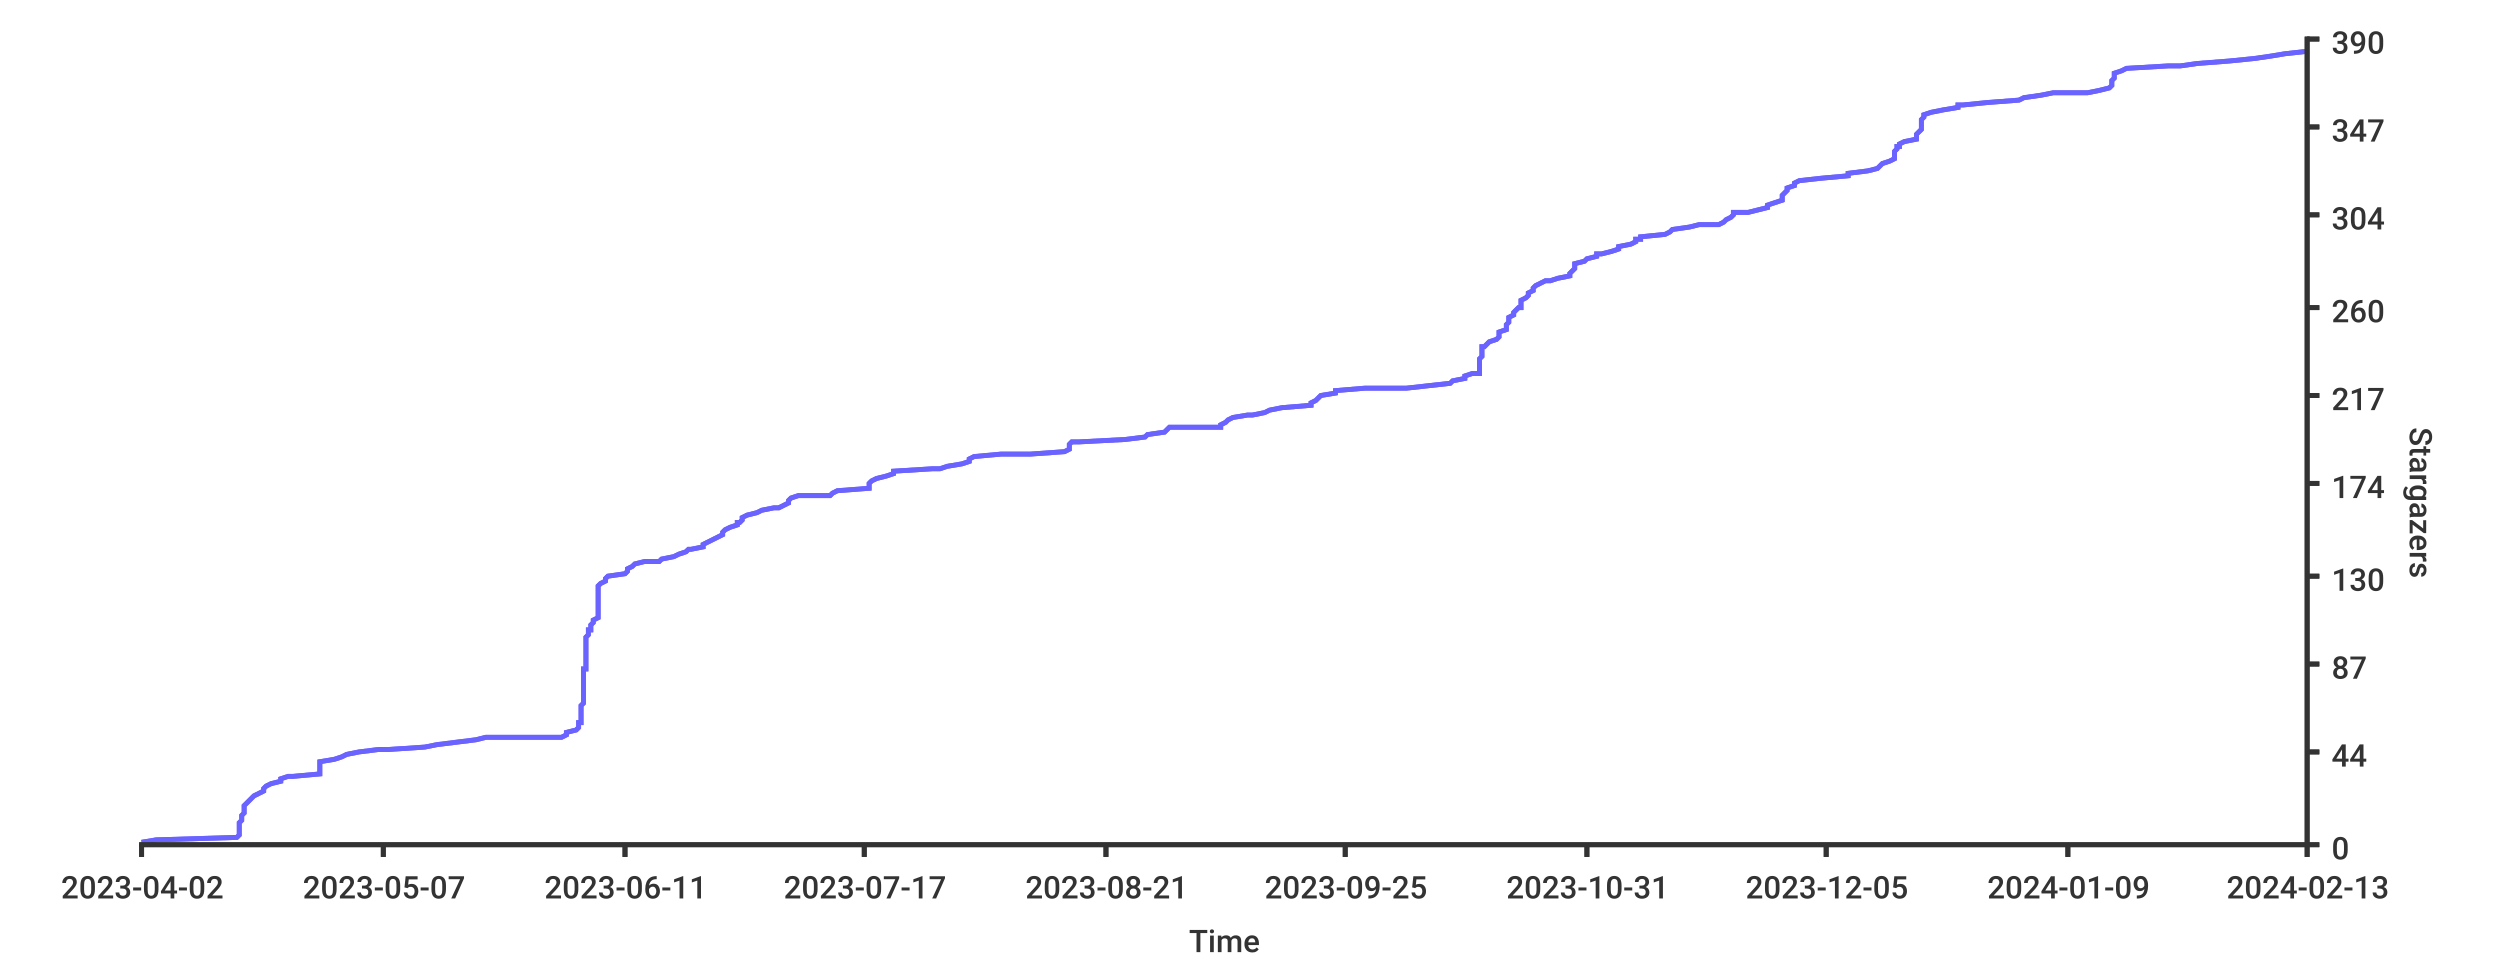
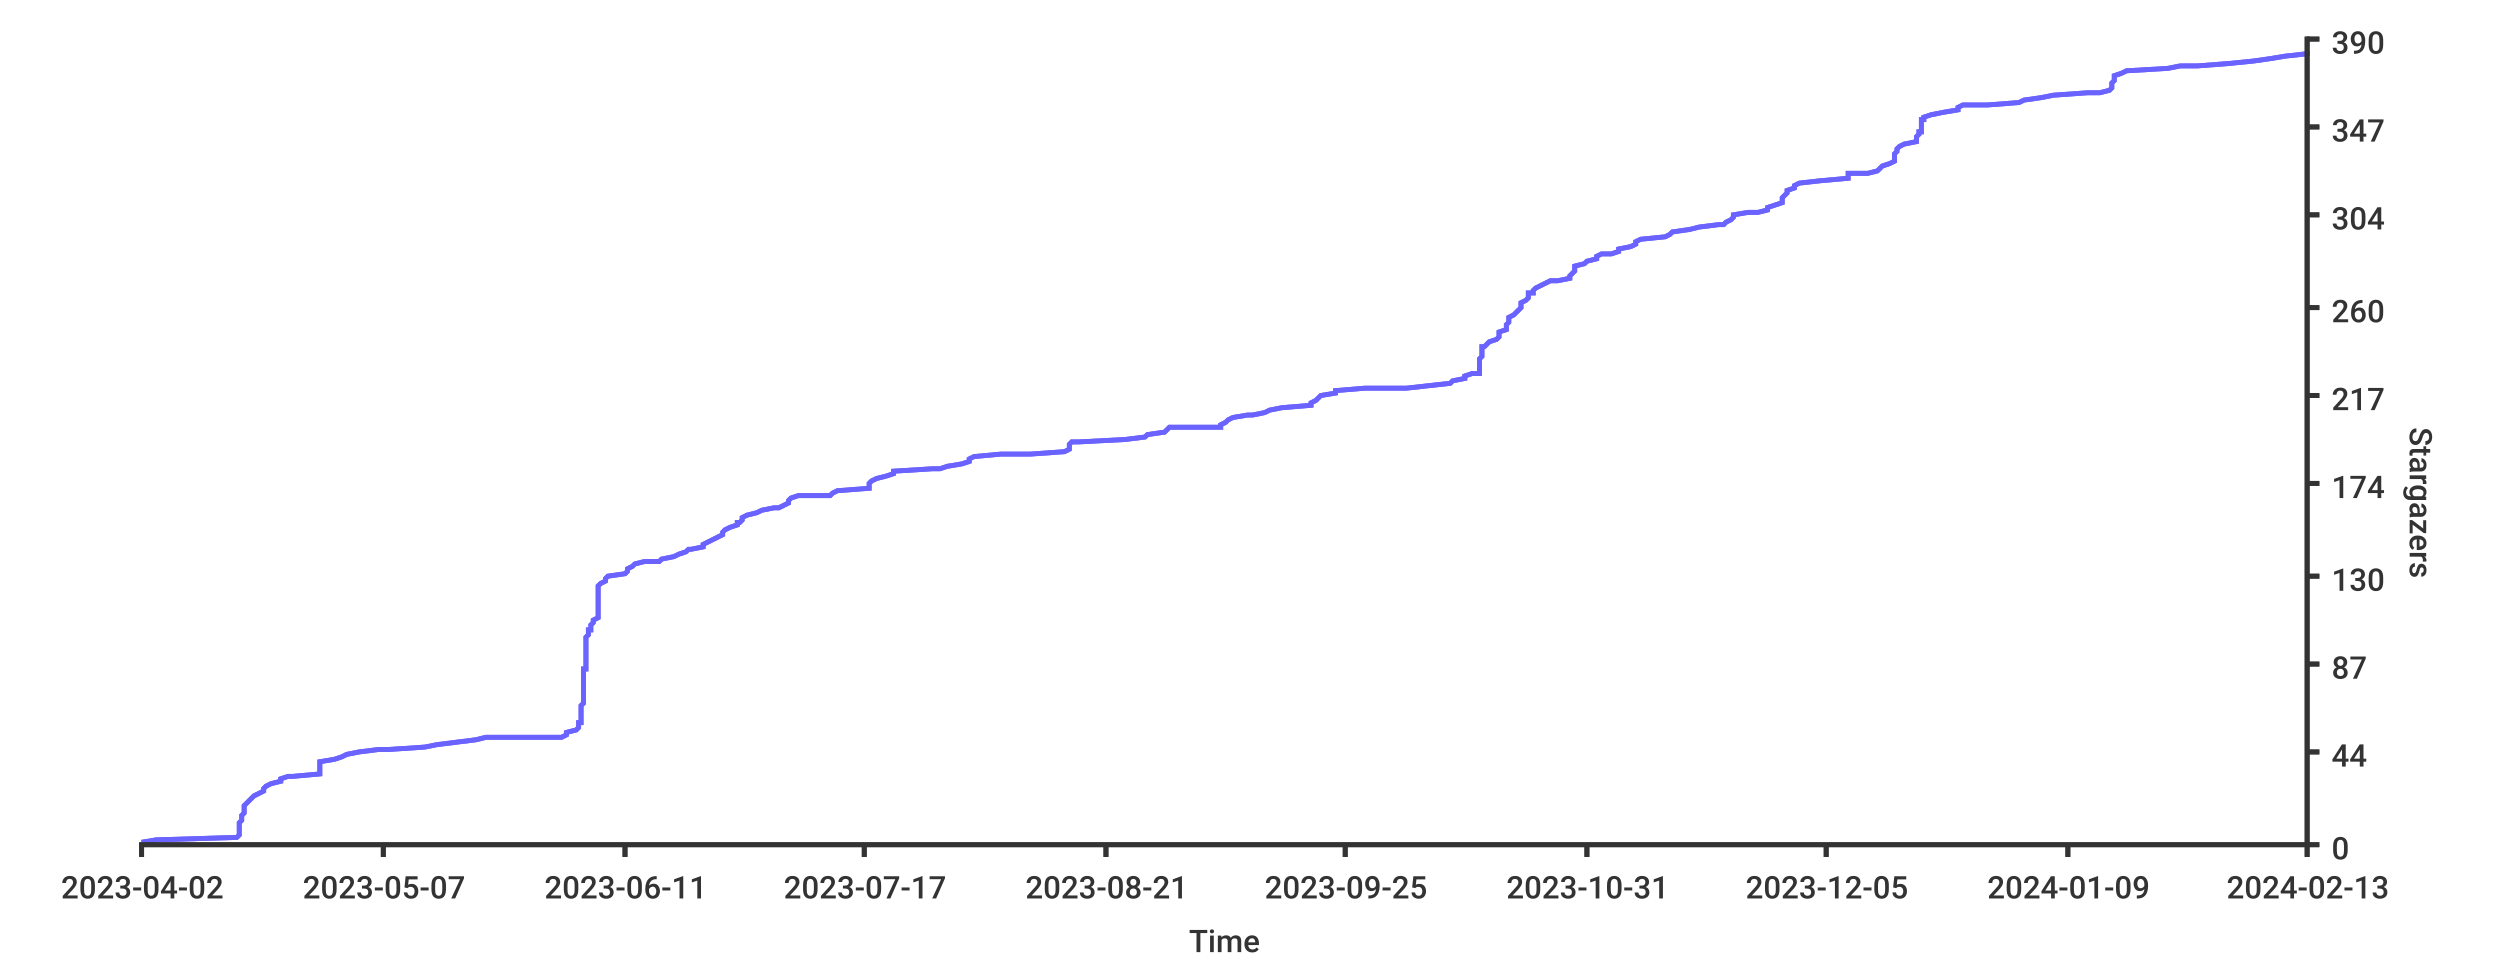
<svg xmlns="http://www.w3.org/2000/svg" height="400px" width="1024px">
  <style type="text/css">
path { fill: none; stroke: rgb(51,51,51); }
path.series { stroke: #6b63ff; }
rect.background { fill: rgb(255,255,255); stroke: none; }

text {
	stroke-width: 0;
	stroke: none;
	fill: rgba(51,51,51,1.0);
	font-size: 12.8px;
	font-family: 'Roboto Medium', sans-serif;
}
</style>
+   <rect rx="8" x="0" y="0" width="1024px" height="400px" class="background" />
  <rect x="0" y="0" width="1024px" height="400px" class="background" rx="8" />
-   <rect height="400px" class="background" rx="8" x="0" y="0" width="1024px" />
-   <path stroke-width="2" class="series" d="M 58 345 L 64 344 L 97 343 L 98 342 L 98 341 L 98 340 L 98 340 L 98 339 L 98 338 L 98 337 L 99 336 L 99 335 L 99 335 L 99 334 L 100 333 L 100 332 L 100 331 L 100 330 L 101 329 L 101 329 L 102 328 L 103 327 L 104 326 L 106 325 L 108 324 L 108 324 L 108 323 L 109 322 L 111 321 L 115 320 L 115 319 L 118 318 L 120 318 L 131 317 L 131 316 L 131 315 L 131 314 L 131 313 L 131 313 L 131 312 L 137 311 L 140 310 L 142 309 L 147 308 L 155 307 L 159 307 L 174 306 L 179 305 L 187 304 L 195 303 L 199 302 L 230 302 L 232 301 L 232 300 L 236 299 L 237 298 L 237 297 L 237 296 L 238 296 L 238 295 L 238 294 L 238 293 L 238 292 L 238 291 L 238 291 L 238 290 L 238 289 L 239 288 L 239 287 L 239 286 L 239 285 L 239 285 L 239 284 L 239 283 L 239 282 L 239 281 L 239 280 L 239 280 L 239 279 L 239 278 L 239 277 L 239 276 L 239 275 L 239 274 L 240 274 L 240 273 L 240 272 L 240 271 L 240 270 L 240 269 L 240 269 L 240 268 L 240 267 L 240 266 L 240 265 L 240 264 L 240 263 L 240 263 L 240 262 L 240 261 L 241 260 L 241 259 L 241 258 L 242 258 L 242 257 L 242 256 L 243 255 L 243 254 L 245 253 L 245 252 L 245 252 L 245 251 L 245 250 L 245 249 L 245 248 L 245 247 L 245 247 L 245 246 L 245 245 L 245 244 L 245 243 L 245 242 L 245 241 L 245 241 L 245 240 L 246 239 L 248 238 L 248 237 L 249 236 L 249 236 L 256 235 L 257 234 L 257 233 L 259 232 L 260 231 L 264 230 L 270 230 L 271 229 L 276 228 L 278 227 L 281 226 L 282 225 L 283 225 L 288 224 L 288 223 L 290 222 L 292 221 L 294 220 L 296 219 L 296 219 L 296 218 L 297 217 L 299 216 L 302 215 L 302 214 L 303 214 L 304 213 L 304 212 L 306 211 L 310 210 L 312 209 L 317 208 L 319 208 L 321 207 L 323 206 L 323 205 L 324 204 L 327 203 L 340 203 L 341 202 L 343 201 L 356 200 L 356 199 L 356 198 L 357 197 L 357 197 L 359 196 L 363 195 L 366 194 L 366 193 L 382 192 L 385 192 L 388 191 L 394 190 L 397 189 L 397 188 L 399 187 L 410 186 L 422 186 L 436 185 L 438 184 L 438 183 L 438 182 L 439 181 L 442 181 L 461 180 L 469 179 L 470 178 L 477 177 L 478 176 L 479 175 L 500 175 L 500 174 L 502 173 L 503 172 L 505 171 L 511 170 L 513 170 L 518 169 L 520 168 L 525 167 L 537 166 L 537 165 L 539 164 L 539 164 L 540 163 L 541 162 L 547 161 L 547 160 L 559 159 L 576 159 L 585 158 L 594 157 L 595 156 L 600 155 L 600 154 L 603 153 L 606 153 L 606 152 L 606 151 L 606 150 L 606 149 L 606 148 L 606 148 L 606 147 L 607 146 L 607 145 L 607 144 L 607 143 L 607 142 L 608 142 L 609 141 L 610 140 L 613 139 L 614 138 L 614 137 L 614 137 L 614 136 L 617 135 L 617 134 L 617 133 L 618 132 L 618 131 L 618 131 L 618 130 L 620 129 L 620 128 L 621 127 L 622 126 L 623 126 L 623 125 L 623 124 L 623 123 L 625 122 L 626 121 L 626 120 L 626 120 L 628 119 L 628 118 L 629 117 L 631 116 L 633 115 L 635 115 L 638 114 L 643 113 L 643 112 L 644 111 L 645 110 L 645 109 L 645 109 L 645 108 L 649 107 L 650 106 L 654 105 L 654 104 L 656 104 L 660 103 L 663 102 L 663 101 L 668 100 L 670 99 L 670 98 L 672 98 L 672 97 L 682 96 L 684 95 L 685 94 L 692 93 L 696 92 L 704 92 L 706 91 L 707 90 L 709 89 L 710 88 L 710 87 L 716 87 L 720 86 L 724 85 L 724 84 L 727 83 L 730 82 L 730 82 L 730 81 L 730 80 L 731 79 L 732 78 L 732 77 L 735 76 L 735 76 L 735 75 L 737 74 L 746 73 L 757 72 L 757 71 L 757 71 L 765 70 L 769 69 L 770 68 L 771 67 L 774 66 L 776 65 L 776 65 L 776 64 L 776 63 L 776 62 L 777 61 L 777 60 L 778 60 L 778 59 L 780 58 L 785 57 L 785 56 L 785 55 L 786 54 L 786 54 L 787 53 L 787 52 L 787 51 L 787 50 L 787 49 L 787 49 L 788 48 L 788 47 L 791 46 L 796 45 L 802 44 L 802 43 L 804 43 L 814 42 L 827 41 L 829 40 L 836 39 L 841 38 L 855 38 L 860 37 L 864 36 L 865 35 L 865 34 L 865 33 L 866 32 L 866 32 L 866 31 L 866 30 L 869 29 L 871 28 L 888 27 L 893 27 L 900 26 L 913 25 L 923 24 L 930 23 L 936 22 L 945 21 L 945 21" />
-   <path stroke-width="2" class="series" d="M 58 345 L 64 344 L 97 343 L 98 342 L 98 341 L 98 340 L 98 340 L 98 339 L 98 338 L 98 337 L 99 336 L 99 335 L 99 335 L 99 334 L 100 333 L 100 332 L 100 331 L 100 330 L 101 329 L 101 329 L 102 328 L 103 327 L 104 326 L 106 325 L 108 324 L 108 324 L 108 323 L 109 322 L 111 321 L 115 320 L 115 319 L 118 318 L 120 318 L 131 317 L 131 316 L 131 315 L 131 314 L 131 313 L 131 313 L 131 312 L 137 311 L 140 310 L 142 309 L 147 308 L 155 307 L 159 307 L 174 306 L 179 305 L 187 304 L 195 303 L 199 302 L 230 302 L 232 301 L 232 300 L 236 299 L 237 298 L 237 297 L 237 296 L 238 296 L 238 295 L 238 294 L 238 293 L 238 292 L 238 291 L 238 291 L 238 290 L 238 289 L 239 288 L 239 287 L 239 286 L 239 285 L 239 285 L 239 284 L 239 283 L 239 282 L 239 281 L 239 280 L 239 280 L 239 279 L 239 278 L 239 277 L 239 276 L 239 275 L 239 274 L 240 274 L 240 273 L 240 272 L 240 271 L 240 270 L 240 269 L 240 269 L 240 268 L 240 267 L 240 266 L 240 265 L 240 264 L 240 263 L 240 263 L 240 262 L 240 261 L 241 260 L 241 259 L 241 258 L 242 258 L 242 257 L 242 256 L 243 255 L 243 254 L 245 253 L 245 252 L 245 252 L 245 251 L 245 250 L 245 249 L 245 248 L 245 247 L 245 247 L 245 246 L 245 245 L 245 244 L 245 243 L 245 242 L 245 241 L 245 241 L 245 240 L 246 239 L 248 238 L 248 237 L 249 236 L 249 236 L 256 235 L 257 234 L 257 233 L 259 232 L 260 231 L 264 230 L 270 230 L 271 229 L 276 228 L 278 227 L 281 226 L 282 225 L 283 225 L 288 224 L 288 223 L 290 222 L 292 221 L 294 220 L 296 219 L 296 219 L 296 218 L 297 217 L 299 216 L 302 215 L 302 214 L 303 214 L 304 213 L 304 212 L 306 211 L 310 210 L 312 209 L 317 208 L 319 208 L 321 207 L 323 206 L 323 205 L 324 204 L 327 203 L 340 203 L 341 202 L 343 201 L 356 200 L 356 199 L 356 198 L 357 197 L 357 197 L 359 196 L 363 195 L 366 194 L 366 193 L 382 192 L 385 192 L 388 191 L 394 190 L 397 189 L 397 188 L 399 187 L 410 186 L 422 186 L 436 185 L 438 184 L 438 183 L 438 182 L 439 181 L 442 181 L 461 180 L 469 179 L 470 178 L 477 177 L 478 176 L 479 175 L 500 175 L 500 174 L 502 173 L 503 172 L 505 171 L 511 170 L 513 170 L 518 169 L 520 168 L 525 167 L 537 166 L 537 165 L 539 164 L 539 164 L 540 163 L 541 162 L 547 161 L 547 160 L 559 159 L 576 159 L 585 158 L 594 157 L 595 156 L 600 155 L 600 154 L 603 153 L 606 153 L 606 152 L 606 151 L 606 150 L 606 149 L 606 148 L 606 148 L 606 147 L 607 146 L 607 145 L 607 144 L 607 143 L 607 142 L 608 142 L 609 141 L 610 140 L 613 139 L 614 138 L 614 137 L 614 137 L 614 136 L 617 135 L 617 134 L 617 133 L 618 132 L 618 131 L 618 131 L 618 130 L 620 129 L 620 128 L 621 127 L 622 126 L 623 126 L 623 125 L 623 124 L 623 123 L 625 122 L 626 121 L 626 120 L 626 120 L 628 119 L 628 118 L 629 117 L 631 116 L 633 115 L 635 115 L 638 114 L 643 113 L 643 112 L 644 111 L 645 110 L 645 109 L 645 109 L 645 108 L 649 107 L 650 106 L 654 105 L 654 104 L 656 104 L 660 103 L 663 102 L 663 101 L 668 100 L 670 99 L 670 98 L 672 98 L 672 97 L 682 96 L 684 95 L 685 94 L 692 93 L 696 92 L 704 92 L 706 91 L 707 90 L 709 89 L 710 88 L 710 87 L 716 87 L 720 86 L 724 85 L 724 84 L 727 83 L 730 82 L 730 82 L 730 81 L 730 80 L 731 79 L 732 78 L 732 77 L 735 76 L 735 76 L 735 75 L 737 74 L 746 73 L 757 72 L 757 71 L 757 71 L 765 70 L 769 69 L 770 68 L 771 67 L 774 66 L 776 65 L 776 65 L 776 64 L 776 63 L 776 62 L 777 61 L 777 60 L 778 60 L 778 59 L 780 58 L 785 57 L 785 56 L 785 55 L 786 54 L 786 54 L 787 53 L 787 52 L 787 51 L 787 50 L 787 49 L 787 49 L 788 48 L 788 47 L 791 46 L 796 45 L 802 44 L 802 43 L 804 43 L 814 42 L 827 41 L 829 40 L 836 39 L 841 38 L 855 38 L 860 37 L 864 36 L 865 35 L 865 34 L 865 33 L 866 32 L 866 32 L 866 31 L 866 30 L 869 29 L 871 28 L 888 27 L 893 27 L 900 26 L 913 25 L 923 24 L 930 23 L 936 22 L 945 21 L 945 21" />
+   <path stroke-width="2" class="series" d="M 58 345 L 64 344 L 97 343 L 98 342 L 98 341 L 98 340 L 98 340 L 98 339 L 98 338 L 98 337 L 99 336 L 99 335 L 99 335 L 99 334 L 100 333 L 100 332 L 100 331 L 100 330 L 101 329 L 101 329 L 102 328 L 103 327 L 104 326 L 106 325 L 108 324 L 108 324 L 108 323 L 109 322 L 111 321 L 115 320 L 115 319 L 118 318 L 120 318 L 131 317 L 131 316 L 131 315 L 131 314 L 131 313 L 131 313 L 131 312 L 137 311 L 140 310 L 142 309 L 147 308 L 155 307 L 159 307 L 174 306 L 179 305 L 187 304 L 195 303 L 199 302 L 230 302 L 232 301 L 232 300 L 236 299 L 237 298 L 237 297 L 237 296 L 238 296 L 238 295 L 238 294 L 238 293 L 238 292 L 238 291 L 238 291 L 238 290 L 238 289 L 239 288 L 239 287 L 239 286 L 239 285 L 239 285 L 239 284 L 239 283 L 239 282 L 239 281 L 239 280 L 239 280 L 239 279 L 239 278 L 239 277 L 239 276 L 239 275 L 239 274 L 240 274 L 240 273 L 240 272 L 240 271 L 240 270 L 240 269 L 240 269 L 240 268 L 240 267 L 240 266 L 240 265 L 240 264 L 240 263 L 240 263 L 240 262 L 240 261 L 241 260 L 241 259 L 241 258 L 242 258 L 242 257 L 242 256 L 243 255 L 243 254 L 245 253 L 245 252 L 245 252 L 245 251 L 245 250 L 245 249 L 245 248 L 245 247 L 245 247 L 245 246 L 245 245 L 245 244 L 245 243 L 245 242 L 245 241 L 245 241 L 245 240 L 246 239 L 248 238 L 248 237 L 249 236 L 249 236 L 256 235 L 257 234 L 257 233 L 259 232 L 260 231 L 264 230 L 270 230 L 271 229 L 276 228 L 278 227 L 281 226 L 282 225 L 283 225 L 288 224 L 288 223 L 290 222 L 292 221 L 294 220 L 296 219 L 296 219 L 296 218 L 297 217 L 299 216 L 302 215 L 302 214 L 303 214 L 304 213 L 304 212 L 306 211 L 310 210 L 312 209 L 317 208 L 319 208 L 321 207 L 323 206 L 323 205 L 324 204 L 327 203 L 340 203 L 341 202 L 343 201 L 356 200 L 356 199 L 356 198 L 357 197 L 357 197 L 359 196 L 363 195 L 366 194 L 366 193 L 382 192 L 385 192 L 388 191 L 394 190 L 397 189 L 397 188 L 399 187 L 410 186 L 422 186 L 436 185 L 438 184 L 438 183 L 438 182 L 439 181 L 442 181 L 461 180 L 469 179 L 470 178 L 477 177 L 478 176 L 479 175 L 500 175 L 500 174 L 502 173 L 503 172 L 505 171 L 511 170 L 513 170 L 518 169 L 520 168 L 525 167 L 537 166 L 537 165 L 539 164 L 539 164 L 540 163 L 541 162 L 547 161 L 547 160 L 559 159 L 576 159 L 585 158 L 594 157 L 595 156 L 600 155 L 600 154 L 603 153 L 606 153 L 606 152 L 606 151 L 606 150 L 606 149 L 606 148 L 606 148 L 606 147 L 607 146 L 607 145 L 607 144 L 607 143 L 607 142 L 608 142 L 609 141 L 610 140 L 613 139 L 614 138 L 614 137 L 614 137 L 614 136 L 617 135 L 617 134 L 617 133 L 618 132 L 618 131 L 618 131 L 618 130 L 620 129 L 621 128 L 622 127 L 623 126 L 623 126 L 623 125 L 623 124 L 625 123 L 626 122 L 626 121 L 626 120 L 628 120 L 628 119 L 629 118 L 631 117 L 633 116 L 635 115 L 638 115 L 643 114 L 643 113 L 644 112 L 645 111 L 645 110 L 645 109 L 645 109 L 649 108 L 650 107 L 654 106 L 654 105 L 656 104 L 660 104 L 663 103 L 663 102 L 668 101 L 670 100 L 670 99 L 672 98 L 672 98 L 682 97 L 684 96 L 685 95 L 692 94 L 696 93 L 704 92 L 706 92 L 707 91 L 709 90 L 710 89 L 710 88 L 716 87 L 720 87 L 724 86 L 724 85 L 727 84 L 730 83 L 730 82 L 730 82 L 730 81 L 731 80 L 732 79 L 732 78 L 735 77 L 735 76 L 735 76 L 737 75 L 746 74 L 757 73 L 757 72 L 757 71 L 765 71 L 769 70 L 770 69 L 771 68 L 774 67 L 776 66 L 776 65 L 776 65 L 776 64 L 776 63 L 777 62 L 777 61 L 778 60 L 778 60 L 780 59 L 785 58 L 785 57 L 785 56 L 786 55 L 786 54 L 787 54 L 787 53 L 787 52 L 787 51 L 787 50 L 787 49 L 788 49 L 788 48 L 791 47 L 796 46 L 802 45 L 802 44 L 804 43 L 814 43 L 827 42 L 829 41 L 836 40 L 841 39 L 855 38 L 860 38 L 864 37 L 865 36 L 865 35 L 865 34 L 866 33 L 866 32 L 866 32 L 866 31 L 869 30 L 871 29 L 888 28 L 893 27 L 900 27 L 913 26 L 923 25 L 930 24 L 936 23 L 945 22 L 945 21" />
+   <path stroke-width="2" class="series" d="M 58 345 L 64 344 L 97 343 L 98 342 L 98 341 L 98 340 L 98 340 L 98 339 L 98 338 L 98 337 L 99 336 L 99 335 L 99 335 L 99 334 L 100 333 L 100 332 L 100 331 L 100 330 L 101 329 L 101 329 L 102 328 L 103 327 L 104 326 L 106 325 L 108 324 L 108 324 L 108 323 L 109 322 L 111 321 L 115 320 L 115 319 L 118 318 L 120 318 L 131 317 L 131 316 L 131 315 L 131 314 L 131 313 L 131 313 L 131 312 L 137 311 L 140 310 L 142 309 L 147 308 L 155 307 L 159 307 L 174 306 L 179 305 L 187 304 L 195 303 L 199 302 L 230 302 L 232 301 L 232 300 L 236 299 L 237 298 L 237 297 L 237 296 L 238 296 L 238 295 L 238 294 L 238 293 L 238 292 L 238 291 L 238 291 L 238 290 L 238 289 L 239 288 L 239 287 L 239 286 L 239 285 L 239 285 L 239 284 L 239 283 L 239 282 L 239 281 L 239 280 L 239 280 L 239 279 L 239 278 L 239 277 L 239 276 L 239 275 L 239 274 L 240 274 L 240 273 L 240 272 L 240 271 L 240 270 L 240 269 L 240 269 L 240 268 L 240 267 L 240 266 L 240 265 L 240 264 L 240 263 L 240 263 L 240 262 L 240 261 L 241 260 L 241 259 L 241 258 L 242 258 L 242 257 L 242 256 L 243 255 L 243 254 L 245 253 L 245 252 L 245 252 L 245 251 L 245 250 L 245 249 L 245 248 L 245 247 L 245 247 L 245 246 L 245 245 L 245 244 L 245 243 L 245 242 L 245 241 L 245 241 L 245 240 L 246 239 L 248 238 L 248 237 L 249 236 L 249 236 L 256 235 L 257 234 L 257 233 L 259 232 L 260 231 L 264 230 L 270 230 L 271 229 L 276 228 L 278 227 L 281 226 L 282 225 L 283 225 L 288 224 L 288 223 L 290 222 L 292 221 L 294 220 L 296 219 L 296 219 L 296 218 L 297 217 L 299 216 L 302 215 L 302 214 L 303 214 L 304 213 L 304 212 L 306 211 L 310 210 L 312 209 L 317 208 L 319 208 L 321 207 L 323 206 L 323 205 L 324 204 L 327 203 L 340 203 L 341 202 L 343 201 L 356 200 L 356 199 L 356 198 L 357 197 L 357 197 L 359 196 L 363 195 L 366 194 L 366 193 L 382 192 L 385 192 L 388 191 L 394 190 L 397 189 L 397 188 L 399 187 L 410 186 L 422 186 L 436 185 L 438 184 L 438 183 L 438 182 L 439 181 L 442 181 L 461 180 L 469 179 L 470 178 L 477 177 L 478 176 L 479 175 L 500 175 L 500 174 L 502 173 L 503 172 L 505 171 L 511 170 L 513 170 L 518 169 L 520 168 L 525 167 L 537 166 L 537 165 L 539 164 L 539 164 L 540 163 L 541 162 L 547 161 L 547 160 L 559 159 L 576 159 L 585 158 L 594 157 L 595 156 L 600 155 L 600 154 L 603 153 L 606 153 L 606 152 L 606 151 L 606 150 L 606 149 L 606 148 L 606 148 L 606 147 L 607 146 L 607 145 L 607 144 L 607 143 L 607 142 L 608 142 L 609 141 L 610 140 L 613 139 L 614 138 L 614 137 L 614 137 L 614 136 L 617 135 L 617 134 L 617 133 L 618 132 L 618 131 L 618 131 L 618 130 L 620 129 L 621 128 L 622 127 L 623 126 L 623 126 L 623 125 L 623 124 L 625 123 L 626 122 L 626 121 L 626 120 L 628 120 L 628 119 L 629 118 L 631 117 L 633 116 L 635 115 L 638 115 L 643 114 L 643 113 L 644 112 L 645 111 L 645 110 L 645 109 L 645 109 L 649 108 L 650 107 L 654 106 L 654 105 L 656 104 L 660 104 L 663 103 L 663 102 L 668 101 L 670 100 L 670 99 L 672 98 L 672 98 L 682 97 L 684 96 L 685 95 L 692 94 L 696 93 L 704 92 L 706 92 L 707 91 L 709 90 L 710 89 L 710 88 L 716 87 L 720 87 L 724 86 L 724 85 L 727 84 L 730 83 L 730 82 L 730 82 L 730 81 L 731 80 L 732 79 L 732 78 L 735 77 L 735 76 L 735 76 L 737 75 L 746 74 L 757 73 L 757 72 L 757 71 L 765 71 L 769 70 L 770 69 L 771 68 L 774 67 L 776 66 L 776 65 L 776 65 L 776 64 L 776 63 L 777 62 L 777 61 L 778 60 L 778 60 L 780 59 L 785 58 L 785 57 L 785 56 L 786 55 L 786 54 L 787 54 L 787 53 L 787 52 L 787 51 L 787 50 L 787 49 L 788 49 L 788 48 L 791 47 L 796 46 L 802 45 L 802 44 L 804 43 L 814 43 L 827 42 L 829 41 L 836 40 L 841 39 L 855 38 L 860 38 L 864 37 L 865 36 L 865 35 L 865 34 L 866 33 L 866 32 L 866 32 L 866 31 L 869 30 L 871 29 L 888 28 L 893 27 L 900 27 L 913 26 L 923 25 L 930 24 L 936 23 L 945 22 L 945 21" />
  <path stroke-width="2" d="M 945 346 L 945 15" />
-   <path d="M 945 346 L 945 15" stroke-width="2" />
+   <path stroke-width="2" d="M 945 346 L 945 15" />
  <path stroke-width="2" d="M 945 346 L 950 346" />
  <path stroke-width="2" d="M 945 346 L 950 346" />
-   <text y="352" x="955">0</text>
+   <text x="955" y="352">0</text>
  <path stroke-width="2" d="M 945 308 L 950 308" />
  <path stroke-width="2" d="M 945 308 L 950 308" />
  <text x="955" y="314">44</text>
  <path stroke-width="2" d="M 945 272 L 950 272" />
  <path stroke-width="2" d="M 945 272 L 950 272" />
  <text x="955" y="278">87</text>
-   <path d="M 945 236 L 950 236" stroke-width="2" />
+   <path stroke-width="2" d="M 945 236 L 950 236" />
  <path stroke-width="2" d="M 945 236 L 950 236" />
  <text x="955" y="242">130</text>
  <path stroke-width="2" d="M 945 198 L 950 198" />
-   <path d="M 945 198 L 950 198" stroke-width="2" />
-   <text y="204" x="955">174</text>
+   <path stroke-width="2" d="M 945 198 L 950 198" />
+   <text x="955" y="204">174</text>
  <path stroke-width="2" d="M 945 162 L 950 162" />
  <path stroke-width="2" d="M 945 162 L 950 162" />
  <text x="955" y="168">217</text>
  <path stroke-width="2" d="M 945 126 L 950 126" />
  <path stroke-width="2" d="M 945 126 L 950 126" />
  <text y="132" x="955">260</text>
-   <path d="M 945 88 L 950 88" stroke-width="2" />
+   <path stroke-width="2" d="M 945 88 L 950 88" />
  <path stroke-width="2" d="M 945 88 L 950 88" />
  <text x="955" y="94">304</text>
  <path stroke-width="2" d="M 945 52 L 950 52" />
-   <path stroke-width="2" d="M 945 52 L 950 52" />
-   <text x="955" y="58">347</text>
+   <path d="M 945 52 L 950 52" stroke-width="2" />
+   <text y="58" x="955">347</text>
  <path stroke-width="2" d="M 945 16 L 950 16" />
  <path stroke-width="2" d="M 945 16 L 950 16" />
-   <text y="22" x="955">390</text>
+   <text x="955" y="22">390</text>
  <text x="987" y="175" transform="rotate(90.00,987,175)">Stargazers</text>
  <path stroke-width="2" d="M 57 346 L 945 346" />
  <path stroke-width="2" d="M 57 346 L 945 346" />
  <path stroke-width="2" d="M 58 346 L 58 351" />
  <path stroke-width="2" d="M 58 346 L 58 351" />
-   <text x="25" y="368">2023-04-02</text>
-   <path stroke-width="2" d="M 157 346 L 157 351" />
+   <text y="368" x="25">2023-04-02</text>
+   <path d="M 157 346 L 157 351" stroke-width="2" />
  <path stroke-width="2" d="M 157 346 L 157 351" />
  <text x="124" y="368">2023-05-07</text>
  <path stroke-width="2" d="M 256 346 L 256 351" />
-   <path stroke-width="2" d="M 256 346 L 256 351" />
+   <path d="M 256 346 L 256 351" stroke-width="2" />
  <text x="223" y="368">2023-06-11</text>
  <path stroke-width="2" d="M 354 346 L 354 351" />
-   <path d="M 354 346 L 354 351" stroke-width="2" />
+   <path stroke-width="2" d="M 354 346 L 354 351" />
  <text x="321" y="368">2023-07-17</text>
  <path stroke-width="2" d="M 453 346 L 453 351" />
  <path stroke-width="2" d="M 453 346 L 453 351" />
  <text x="420" y="368">2023-08-21</text>
  <path stroke-width="2" d="M 551 346 L 551 351" />
  <path stroke-width="2" d="M 551 346 L 551 351" />
  <text x="518" y="368">2023-09-25</text>
  <path stroke-width="2" d="M 650 346 L 650 351" />
  <path stroke-width="2" d="M 650 346 L 650 351" />
  <text x="617" y="368">2023-10-31</text>
-   <path d="M 748 346 L 748 351" stroke-width="2" />
  <path stroke-width="2" d="M 748 346 L 748 351" />
-   <text x="715" y="368">2023-12-05</text>
+   <path stroke-width="2" d="M 748 346 L 748 351" />
+   <text y="368" x="715">2023-12-05</text>
  <path stroke-width="2" d="M 847 346 L 847 351" />
-   <path d="M 847 346 L 847 351" stroke-width="2" />
-   <text x="814" y="368">2024-01-09</text>
+   <path stroke-width="2" d="M 847 346 L 847 351" />
+   <text y="368" x="814">2024-01-09</text>
  <path stroke-width="2" d="M 945 346 L 945 351" />
  <path stroke-width="2" d="M 945 346 L 945 351" />
  <text x="912" y="368">2024-02-13</text>
-   <text x="487" y="390">Time</text>
+   <text y="390" x="487">Time</text>
</svg>
